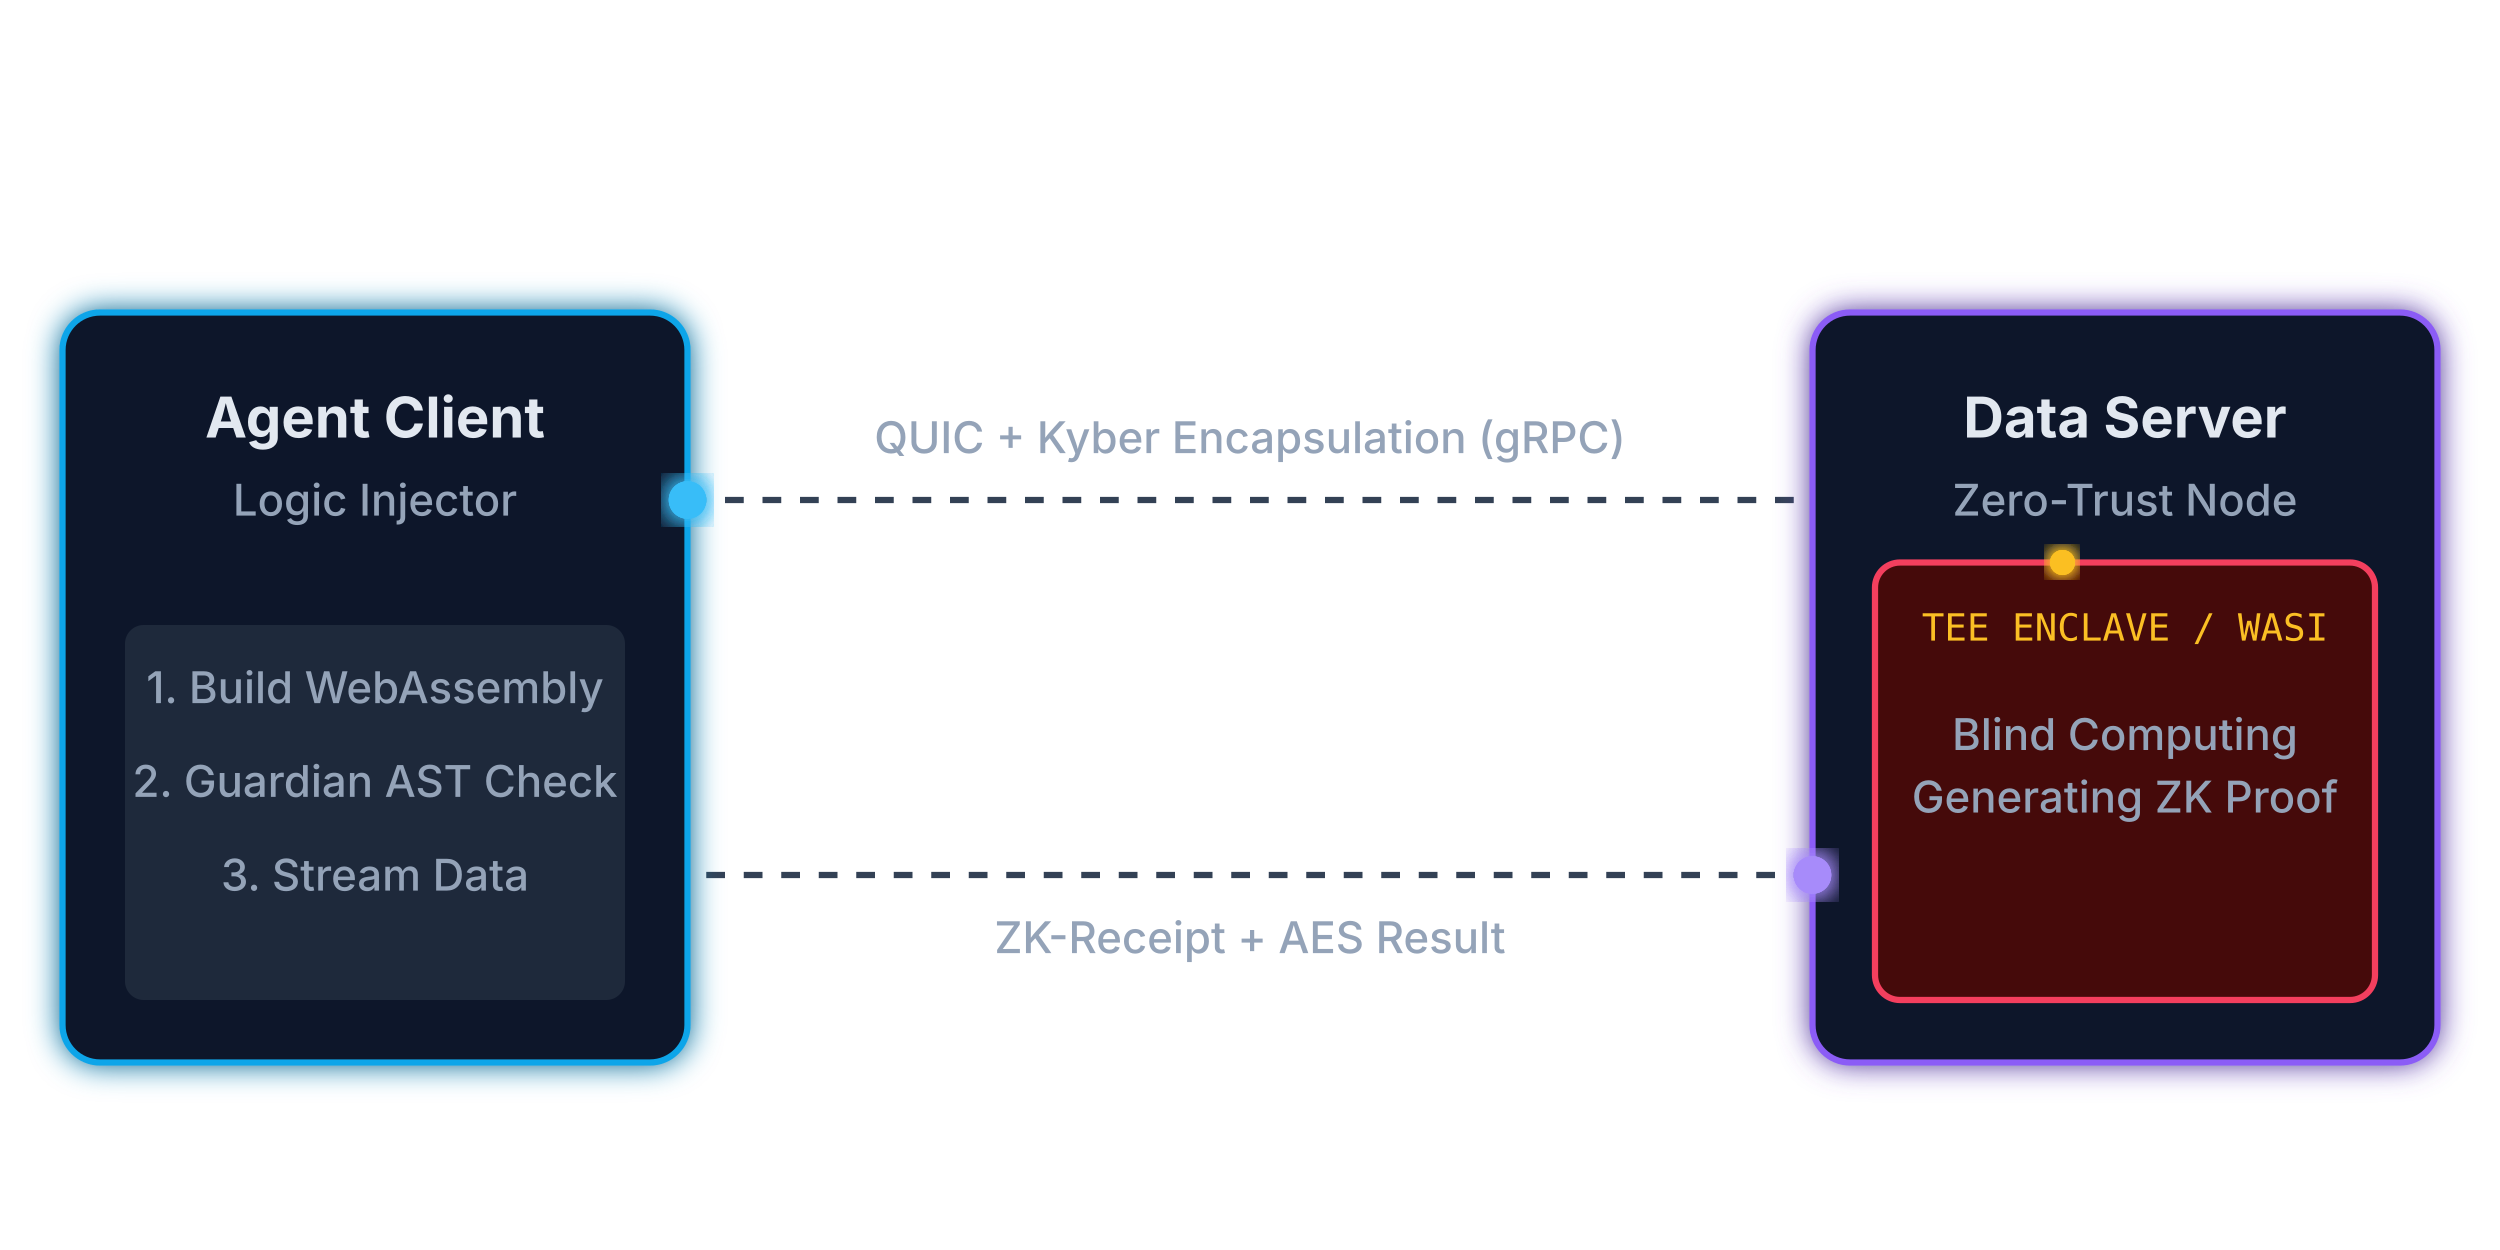
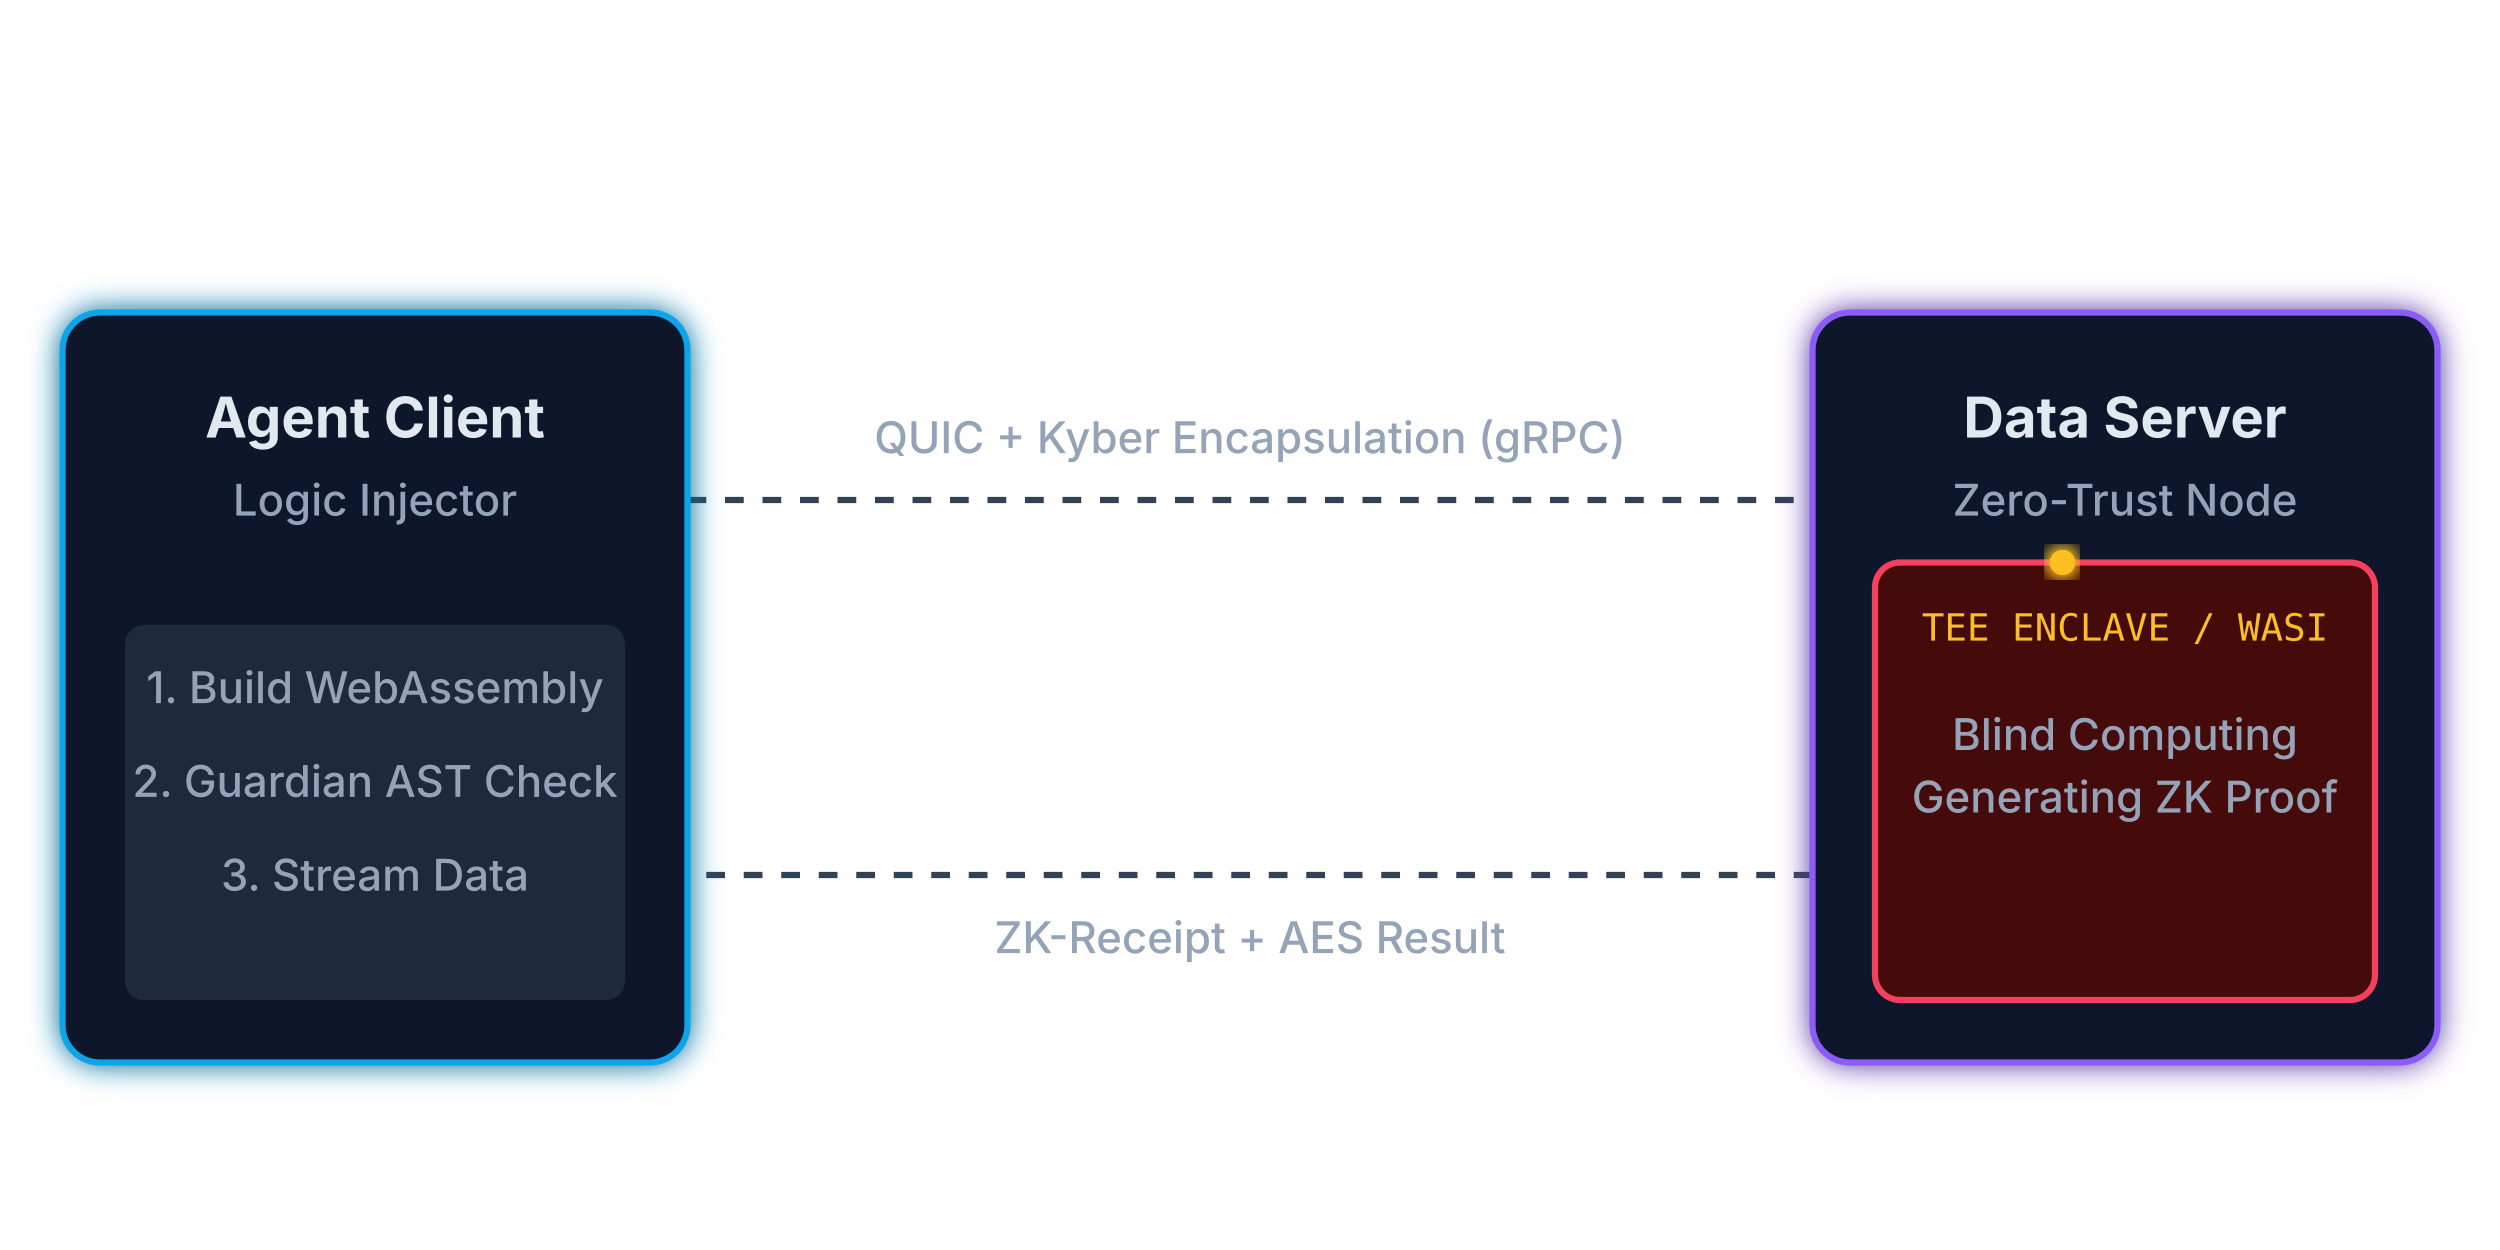
<svg xmlns="http://www.w3.org/2000/svg" viewBox="0 0 800 400" width="100%" height="auto">
  <defs>
    <filter id="glow-blue" x="-20%" y="-20%" width="140%" height="140%">
      <feGaussianBlur stdDeviation="5" result="blur" />
      <feMerge>
        <feMergeNode in="blur" />
        <feMergeNode in="SourceGraphic" />
      </feMerge>
    </filter>
    <filter id="glow-purple" x="-20%" y="-20%" width="140%" height="140%">
      <feGaussianBlur stdDeviation="5" result="blur" />
      <feMerge>
        <feMergeNode in="blur" />
        <feMergeNode in="SourceGraphic" />
      </feMerge>
    </filter>
    <filter id="glow-rose" x="-20%" y="-20%" width="140%" height="140%">
      <feGaussianBlur stdDeviation="3" result="blur" />
      <feMerge>
        <feMergeNode in="blur" />
        <feMergeNode in="SourceGraphic" />
      </feMerge>
    </filter>
    <path id="path-req" d="M 220 160 L 580 160" fill="none" />
    <path id="path-res" d="M 580 280 L 220 280" fill="none" />
    <path id="path-processing" d="M 660 180 C 690 180, 710 200, 710 230 C 710 260, 690 280, 660 280 C 630 280, 610 260, 610 230 C 610 200, 630 180, 660 180 Z" fill="none" />
  </defs>
  <style>
    .text-title {
      font-family: system-ui, -apple-system, sans-serif;
      font-weight: 700;
      font-size: 18px;
      fill: #e2e8f0;
    }

    .text-sub {
      font-family: system-ui, -apple-system, sans-serif;
      font-weight: 500;
      font-size: 14px;
      fill: #94a3b8;
    }

    .text-tiny {
      font-family: monospace;
      font-size: 12px;
      fill: #fbbf24;
    }

    .conn-line {
      stroke: #334155;
      stroke-width: 2;
      stroke-dasharray: 6, 6;
      animation: dash 20s linear infinite;
    }

    @keyframes dash {
      to {
        stroke-dashoffset: -400;
      }
    }
+ 
+     @keyframes moveReq {
+       0% {
+         transform: translateX(0px);
+         opacity: 0;
+       }
+ 
+       10% {
+         opacity: 1;
+       }
+ 
+       90% {
+         opacity: 1;
+       }
+ 
+       100% {
+         transform: translateX(360px);
+         opacity: 0;
+       }
+     }
+ 
+     .req-0 {
+       animation: moveReq 2s linear infinite;
+       opacity: 0;
+     }
+ 
+     .req-1 {
+       animation: moveReq 2s linear infinite -0.66s;
+       opacity: 0;
+     }
+ 
+     .req-2 {
+       animation: moveReq 2s linear infinite -1.33s;
+       opacity: 0;
+     }
+ 
+     @keyframes rotateProc {
+       0% {
+         transform: rotate(0deg);
+       }
+ 
+       100% {
+         transform: rotate(360deg);
+       }
+     }
+ 
+     .proc-0 {
+       animation: rotateProc 1.5s linear infinite;
+     }
+ 
+     .proc-1 {
+       animation: rotateProc 1.5s linear infinite -0.5s;
+     }
+ 
+     .proc-2 {
+       animation: rotateProc 1.5s linear infinite -1s;
+     }
+ 
+     @keyframes moveRes {
+       0% {
+         transform: translateX(0px);
+         opacity: 0;
+       }
+ 
+       10% {
+         opacity: 1;
+       }
+ 
+       90% {
+         opacity: 1;
+       }
+ 
+       100% {
+         transform: translateX(-360px);
+         opacity: 0;
+       }
+     }
+ 
+     .res-0 {
+       animation: moveRes 2.5s linear infinite;
+       opacity: 0;
+     }
+ 
+     .res-1 {
+       animation: moveRes 2.5s linear infinite -0.83s;
+       opacity: 0;
+     }
+ 
+     .res-2 {
+       animation: moveRes 2.5s linear infinite -1.66s;
+       opacity: 0;
+     }
  </style>
  <line x1="220" y1="160" x2="580" y2="160" class="conn-line" />
  <line x1="580" y1="280" x2="220" y2="280" class="conn-line" />
  <text x="400" y="145" class="text-sub" text-anchor="middle">QUIC + Kyber Encapsulation (gRPC)</text>
  <text x="400" y="305" class="text-sub" text-anchor="middle">ZK-Receipt + AES Result</text>
  <rect x="20" y="100" width="200" height="240" rx="12" fill="#0f172a" stroke="#0ea5e9" stroke-width="2" filter="url(#glow-blue)" />
  <text x="120" y="140" class="text-title" text-anchor="middle">Agent Client</text>
  <text x="120" y="165" class="text-sub" text-anchor="middle">Logic Injector</text>
  <rect x="40" y="200" width="160" height="120" rx="6" fill="#1e293b" />
  <text x="120" y="225" class="text-sub" text-anchor="middle">1. Build WebAssembly</text>
  <text x="120" y="255" class="text-sub" text-anchor="middle">2. Guardian AST Check</text>
  <text x="120" y="285" class="text-sub" text-anchor="middle">3. Stream Data</text>
  <rect x="580" y="100" width="200" height="240" rx="12" fill="#0f172a" stroke="#8b5cf6" stroke-width="2" filter="url(#glow-purple)" />
  <text x="680" y="140" class="text-title" text-anchor="middle">Data Server</text>
  <text x="680" y="165" class="text-sub" text-anchor="middle">Zero-Trust Node</text>
  <rect x="600" y="180" width="160" height="140" rx="8" fill="#450a0a" stroke="#f43f5e" stroke-width="2" />
  <text x="680" y="205" class="text-tiny" text-anchor="middle">TEE ENCLAVE / WASI</text>
  <text x="680" y="240" class="text-sub" text-anchor="middle" fill="#fecdd3">Blind Computing</text>
  <text x="680" y="260" class="text-sub" text-anchor="middle" fill="#fecdd3">Generating ZK Proof</text>
-   <circle cx="220" cy="160" r="6" fill="#38bdf8" filter="url(#glow-blue)">
-     <animate attributeName="cx" from="220" to="580" dur="2s" repeatCount="indefinite" />
-     <animate attributeName="opacity" values="0;1;1;0" keyTimes="0;0.1;0.9;1" dur="2s" repeatCount="indefinite" />
-   </circle>
-   <circle cx="220" cy="160" r="6" fill="#38bdf8" filter="url(#glow-blue)">
-     <animate attributeName="cx" from="220" to="580" dur="2s" begin="0.66s" repeatCount="indefinite" />
-     <animate attributeName="opacity" values="0;1;1;0" keyTimes="0;0.1;0.9;1" dur="2s" begin="0.66s" repeatCount="indefinite" />
-   </circle>
-   <circle cx="220" cy="160" r="6" fill="#38bdf8" filter="url(#glow-blue)">
-     <animate attributeName="cx" from="220" to="580" dur="2s" begin="1.33s" repeatCount="indefinite" />
-     <animate attributeName="opacity" values="0;1;1;0" keyTimes="0;0.1;0.9;1" dur="2s" begin="1.33s" repeatCount="indefinite" />
-   </circle>
-   <g>
-     <animateTransform attributeName="transform" type="rotate" from="0 660 230" to="360 660 230" dur="1.5s" repeatCount="indefinite" />
-     <circle cx="660" cy="180" r="4" fill="#fbbf24" filter="url(#glow-rose)" />
+   <circle cx="220" cy="160" r="6" fill="#38bdf8" filter="url(#glow-blue)" class="req-0" />
+   <circle cx="220" cy="160" r="6" fill="#38bdf8" filter="url(#glow-blue)" class="req-1" />
+   <circle cx="220" cy="160" r="6" fill="#38bdf8" filter="url(#glow-blue)" class="req-2" />
+   <g transform="translate(660, 230)">
+     <circle cx="0" cy="-50" r="4" fill="#fbbf24" filter="url(#glow-rose)" class="proc-0" />
+     <circle cx="0" cy="-50" r="4" fill="#fbbf24" filter="url(#glow-rose)" class="proc-1" />
+     <circle cx="0" cy="-50" r="4" fill="#fbbf24" filter="url(#glow-rose)" class="proc-2" />
  </g>
-   <g>
-     <animateTransform attributeName="transform" type="rotate" from="120 660 230" to="480 660 230" dur="1.5s" repeatCount="indefinite" />
-     <circle cx="660" cy="180" r="4" fill="#fbbf24" filter="url(#glow-rose)" />
-   </g>
-   <g>
-     <animateTransform attributeName="transform" type="rotate" from="240 660 230" to="600 660 230" dur="1.5s" repeatCount="indefinite" />
-     <circle cx="660" cy="180" r="4" fill="#fbbf24" filter="url(#glow-rose)" />
-   </g>
-   <circle cx="580" cy="280" r="6" fill="#a78bfa" filter="url(#glow-purple)">
-     <animate attributeName="cx" from="580" to="220" dur="2.5s" repeatCount="indefinite" />
-     <animate attributeName="opacity" values="0;1;1;0" keyTimes="0;0.1;0.9;1" dur="2.5s" repeatCount="indefinite" />
-   </circle>
-   <circle cx="580" cy="280" r="6" fill="#a78bfa" filter="url(#glow-purple)">
-     <animate attributeName="cx" from="580" to="220" dur="2.5s" begin="0.83s" repeatCount="indefinite" />
-     <animate attributeName="opacity" values="0;1;1;0" keyTimes="0;0.1;0.9;1" dur="2.5s" begin="0.83s" repeatCount="indefinite" />
-   </circle>
-   <circle cx="580" cy="280" r="6" fill="#a78bfa" filter="url(#glow-purple)">
-     <animate attributeName="cx" from="580" to="220" dur="2.5s" begin="1.66s" repeatCount="indefinite" />
-     <animate attributeName="opacity" values="0;1;1;0" keyTimes="0;0.1;0.9;1" dur="2.5s" begin="1.66s" repeatCount="indefinite" />
-   </circle>
+   <circle cx="580" cy="280" r="6" fill="#a78bfa" filter="url(#glow-purple)" class="res-0" />
+   <circle cx="580" cy="280" r="6" fill="#a78bfa" filter="url(#glow-purple)" class="res-1" />
+   <circle cx="580" cy="280" r="6" fill="#a78bfa" filter="url(#glow-purple)" class="res-2" />
</svg>
